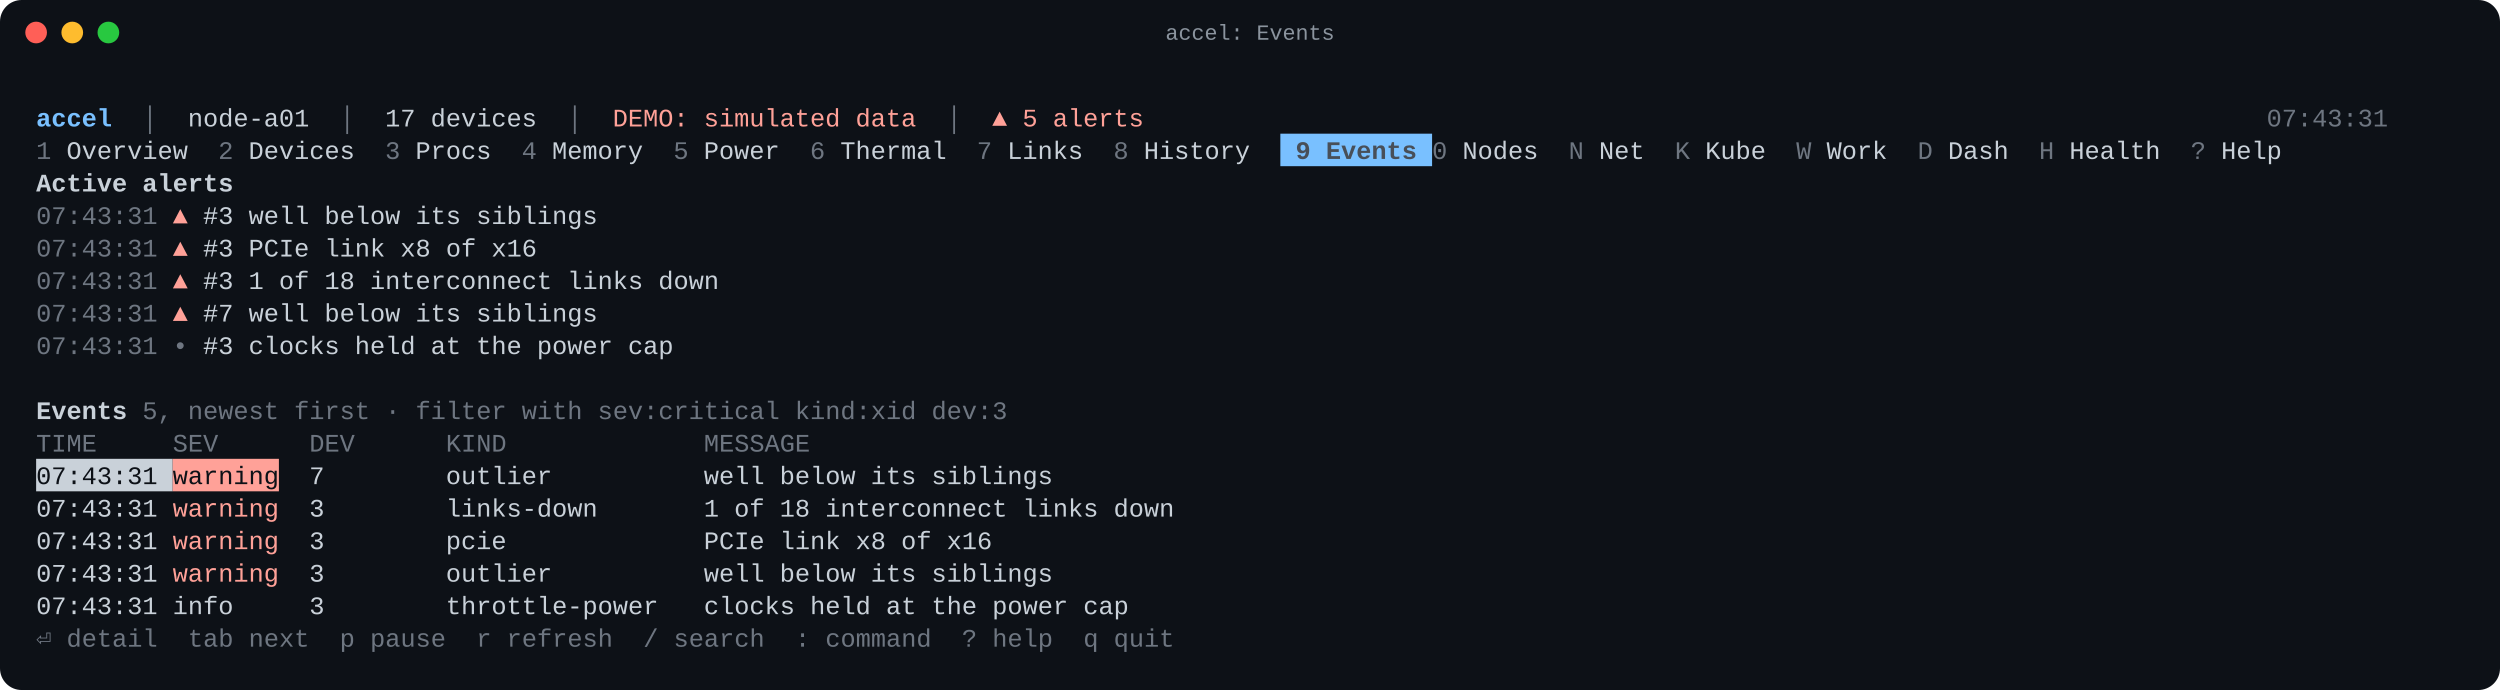
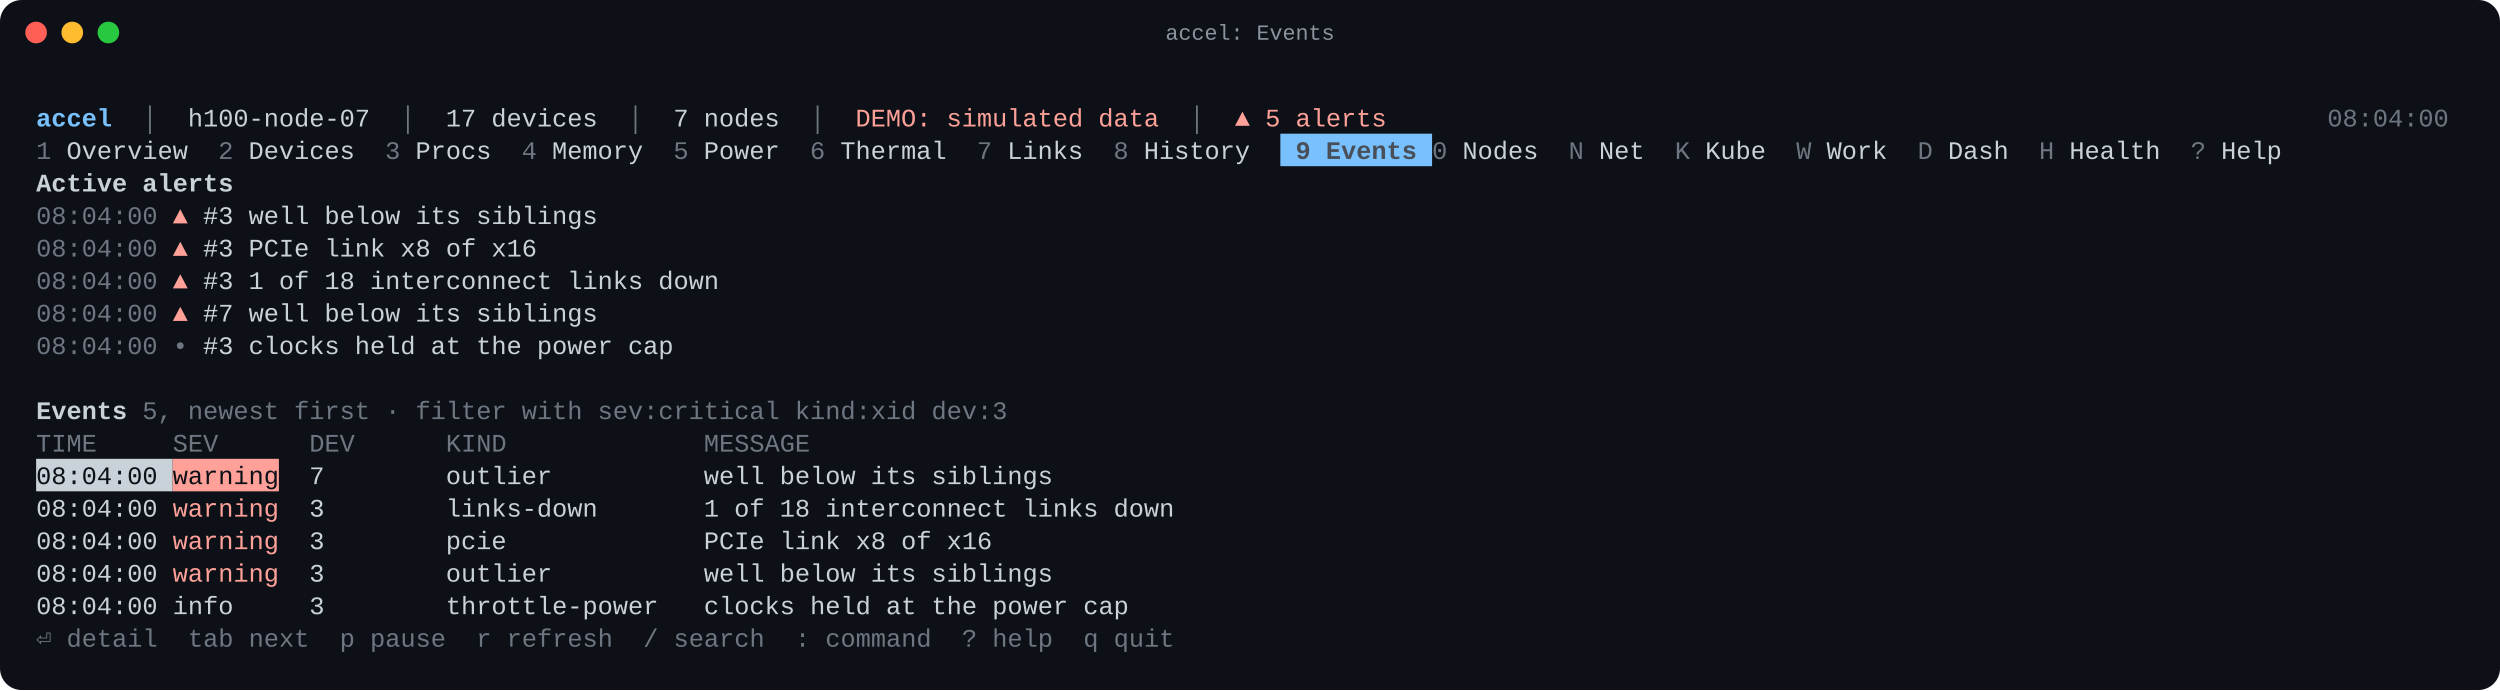
<svg xmlns="http://www.w3.org/2000/svg" width="1384" height="382" viewBox="0 0 1384 382" font-family="JetBrains Mono, SFMono-Regular, Menlo, Consolas, Liberation Mono, monospace" font-size="14">
  <rect width="100%" height="100%" rx="12" fill="#0d1117" />
  <circle cx="20" cy="18" r="6" fill="#ff5f57" />
  <circle cx="40" cy="18" r="6" fill="#febc2e" />
  <circle cx="60" cy="18" r="6" fill="#28c840" />
  <text x="50%" y="22" text-anchor="middle" fill="#8b949e" font-size="12">accel: Events</text>
  <g xml:space="preserve">
    <text y="70.0" fill="#c9d1d9" xml:space="preserve" style="white-space:pre">
      <tspan x="20.0" fill="#79c0ff" font-weight="bold">accel</tspan>
      <tspan x="62.0" fill="#6e7681">  │  </tspan>
-       <tspan x="104.0">node-a01</tspan>
-       <tspan x="171.2" fill="#6e7681">  │  </tspan>
-       <tspan x="213.2">17 devices</tspan>
-       <tspan x="297.2" fill="#6e7681">  │  </tspan>
-       <tspan x="339.2" fill="#ffa198">DEMO: simulated data</tspan>
-       <tspan x="507.2" fill="#6e7681">  │  </tspan>
-       <tspan x="549.2" fill="#ffa198">▲ 5 alerts</tspan>
-       <tspan x="1254.8" fill="#6e7681">07:43:31</tspan>
+       <tspan x="104.0">h100-node-07</tspan>
+       <tspan x="204.8" fill="#6e7681">  │  </tspan>
+       <tspan x="246.8">17 devices</tspan>
+       <tspan x="330.8" fill="#6e7681">  │  </tspan>
+       <tspan x="372.8">7 nodes</tspan>
+       <tspan x="431.6" fill="#6e7681">  │  </tspan>
+       <tspan x="473.6" fill="#ffa198">DEMO: simulated data</tspan>
+       <tspan x="641.6" fill="#6e7681">  │  </tspan>
+       <tspan x="683.6" fill="#ffa198">▲ 5 alerts</tspan>
+       <tspan x="1288.4" fill="#6e7681">08:04:00</tspan>
    </text>
    <rect x="708.8" y="74.0" width="84.0" height="18.0" fill="#79c0ff" />
    <text y="88.0" fill="#c9d1d9" xml:space="preserve" style="white-space:pre">
      <tspan x="20.0" fill="#6e7681">1</tspan>
      <tspan x="28.4"> Overview  </tspan>
      <tspan x="120.8" fill="#6e7681">2</tspan>
      <tspan x="129.2"> Devices  </tspan>
      <tspan x="213.2" fill="#6e7681">3</tspan>
      <tspan x="221.6"> Procs  </tspan>
      <tspan x="288.8" fill="#6e7681">4</tspan>
      <tspan x="297.2"> Memory  </tspan>
      <tspan x="372.8" fill="#6e7681">5</tspan>
      <tspan x="381.2"> Power  </tspan>
      <tspan x="448.4" fill="#6e7681">6</tspan>
      <tspan x="456.8"> Thermal  </tspan>
      <tspan x="540.8" fill="#6e7681">7</tspan>
      <tspan x="549.2"> Links  </tspan>
      <tspan x="616.4" fill="#6e7681">8</tspan>
      <tspan x="624.8"> History  </tspan>
      <tspan x="708.8" fill="#484f58" font-weight="bold"> 9 Events </tspan>
      <tspan x="792.8" fill="#6e7681">0</tspan>
      <tspan x="801.2"> Nodes  </tspan>
      <tspan x="868.4" fill="#6e7681">N</tspan>
      <tspan x="876.8"> Net  </tspan>
      <tspan x="927.2" fill="#6e7681">K</tspan>
      <tspan x="935.6"> Kube  </tspan>
      <tspan x="994.4" fill="#6e7681">W</tspan>
      <tspan x="1002.8"> Work  </tspan>
      <tspan x="1061.6" fill="#6e7681">D</tspan>
      <tspan x="1070.0"> Dash  </tspan>
      <tspan x="1128.8" fill="#6e7681">H</tspan>
      <tspan x="1137.2"> Health  </tspan>
      <tspan x="1212.8" fill="#6e7681">?</tspan>
      <tspan x="1221.2"> Help  </tspan>
    </text>
    <text y="106.0" fill="#c9d1d9" xml:space="preserve" style="white-space:pre">
      <tspan x="20.0" font-weight="bold">Active alerts</tspan>
    </text>
    <text y="124.0" fill="#c9d1d9" xml:space="preserve" style="white-space:pre">
-       <tspan x="20.0" fill="#6e7681">07:43:31</tspan>
+       <tspan x="20.0" fill="#6e7681">08:04:00</tspan>
      <tspan x="95.6" fill="#ffa198">▲</tspan>
      <tspan x="104.0"> #3 well below its siblings</tspan>
    </text>
    <text y="142.0" fill="#c9d1d9" xml:space="preserve" style="white-space:pre">
-       <tspan x="20.0" fill="#6e7681">07:43:31</tspan>
+       <tspan x="20.0" fill="#6e7681">08:04:00</tspan>
      <tspan x="95.6" fill="#ffa198">▲</tspan>
      <tspan x="104.0"> #3 PCIe link x8 of x16</tspan>
    </text>
    <text y="160.0" fill="#c9d1d9" xml:space="preserve" style="white-space:pre">
-       <tspan x="20.0" fill="#6e7681">07:43:31</tspan>
+       <tspan x="20.0" fill="#6e7681">08:04:00</tspan>
      <tspan x="95.6" fill="#ffa198">▲</tspan>
      <tspan x="104.0"> #3 1 of 18 interconnect links down</tspan>
    </text>
    <text y="178.0" fill="#c9d1d9" xml:space="preserve" style="white-space:pre">
-       <tspan x="20.0" fill="#6e7681">07:43:31</tspan>
+       <tspan x="20.0" fill="#6e7681">08:04:00</tspan>
      <tspan x="95.6" fill="#ffa198">▲</tspan>
      <tspan x="104.0"> #7 well below its siblings</tspan>
    </text>
    <text y="196.0" fill="#c9d1d9" xml:space="preserve" style="white-space:pre">
-       <tspan x="20.0" fill="#6e7681">07:43:31</tspan>
+       <tspan x="20.0" fill="#6e7681">08:04:00</tspan>
      <tspan x="95.6" fill="#6e7681">•</tspan>
      <tspan x="104.0"> #3 clocks held at the power cap</tspan>
    </text>
    <text y="232.0" fill="#c9d1d9" xml:space="preserve" style="white-space:pre">
      <tspan x="20.0" font-weight="bold">Events</tspan>
      <tspan x="70.4" fill="#6e7681"> 5, newest first · filter with sev:critical kind:xid dev:3</tspan>
    </text>
    <text y="250.0" fill="#c9d1d9" xml:space="preserve" style="white-space:pre">
      <tspan x="20.0" fill="#6e7681">TIME     SEV      DEV      KIND             MESSAGE                                                                                                           </tspan>
    </text>
    <rect x="20.0" y="254.0" width="75.6" height="18.0" fill="#c9d1d9" />
    <rect x="95.6" y="254.0" width="58.8" height="18.0" fill="#ffa198" />
    <text y="268.0" fill="#c9d1d9" xml:space="preserve" style="white-space:pre">
-       <tspan x="20.0" fill="#0d1117">07:43:31 </tspan>
+       <tspan x="20.0" fill="#0d1117">08:04:00 </tspan>
      <tspan x="95.6" fill="#0d1117">warning</tspan>
      <tspan x="154.4">  7        outlier          well below its siblings                                                                                             </tspan>
    </text>
    <text y="286.0" fill="#c9d1d9" xml:space="preserve" style="white-space:pre">
-       <tspan x="20.0">07:43:31 </tspan>
+       <tspan x="20.0">08:04:00 </tspan>
      <tspan x="95.6" fill="#ffa198">warning</tspan>
      <tspan x="154.4">  3        links-down       1 of 18 interconnect links down                                                                                   </tspan>
    </text>
    <text y="304.0" fill="#c9d1d9" xml:space="preserve" style="white-space:pre">
-       <tspan x="20.0">07:43:31 </tspan>
+       <tspan x="20.0">08:04:00 </tspan>
      <tspan x="95.6" fill="#ffa198">warning</tspan>
      <tspan x="154.4">  3        pcie             PCIe link x8 of x16                                                                                               </tspan>
    </text>
    <text y="322.0" fill="#c9d1d9" xml:space="preserve" style="white-space:pre">
-       <tspan x="20.0">07:43:31 </tspan>
+       <tspan x="20.0">08:04:00 </tspan>
      <tspan x="95.6" fill="#ffa198">warning</tspan>
      <tspan x="154.4">  3        outlier          well below its siblings                                                                                           </tspan>
    </text>
    <text y="340.0" fill="#c9d1d9" xml:space="preserve" style="white-space:pre">
-       <tspan x="20.0">07:43:31 info     3        throttle-power   clocks held at the power cap                                                                                      </tspan>
+       <tspan x="20.0">08:04:00 info     3        throttle-power   clocks held at the power cap                                                                                      </tspan>
    </text>
    <text y="358.0" fill="#c9d1d9" xml:space="preserve" style="white-space:pre">
      <tspan x="20.0" fill="#6e7681">⏎ detail  tab next  p pause  r refresh  / search  : command  ? help  q quit</tspan>
    </text>
  </g>
</svg>
